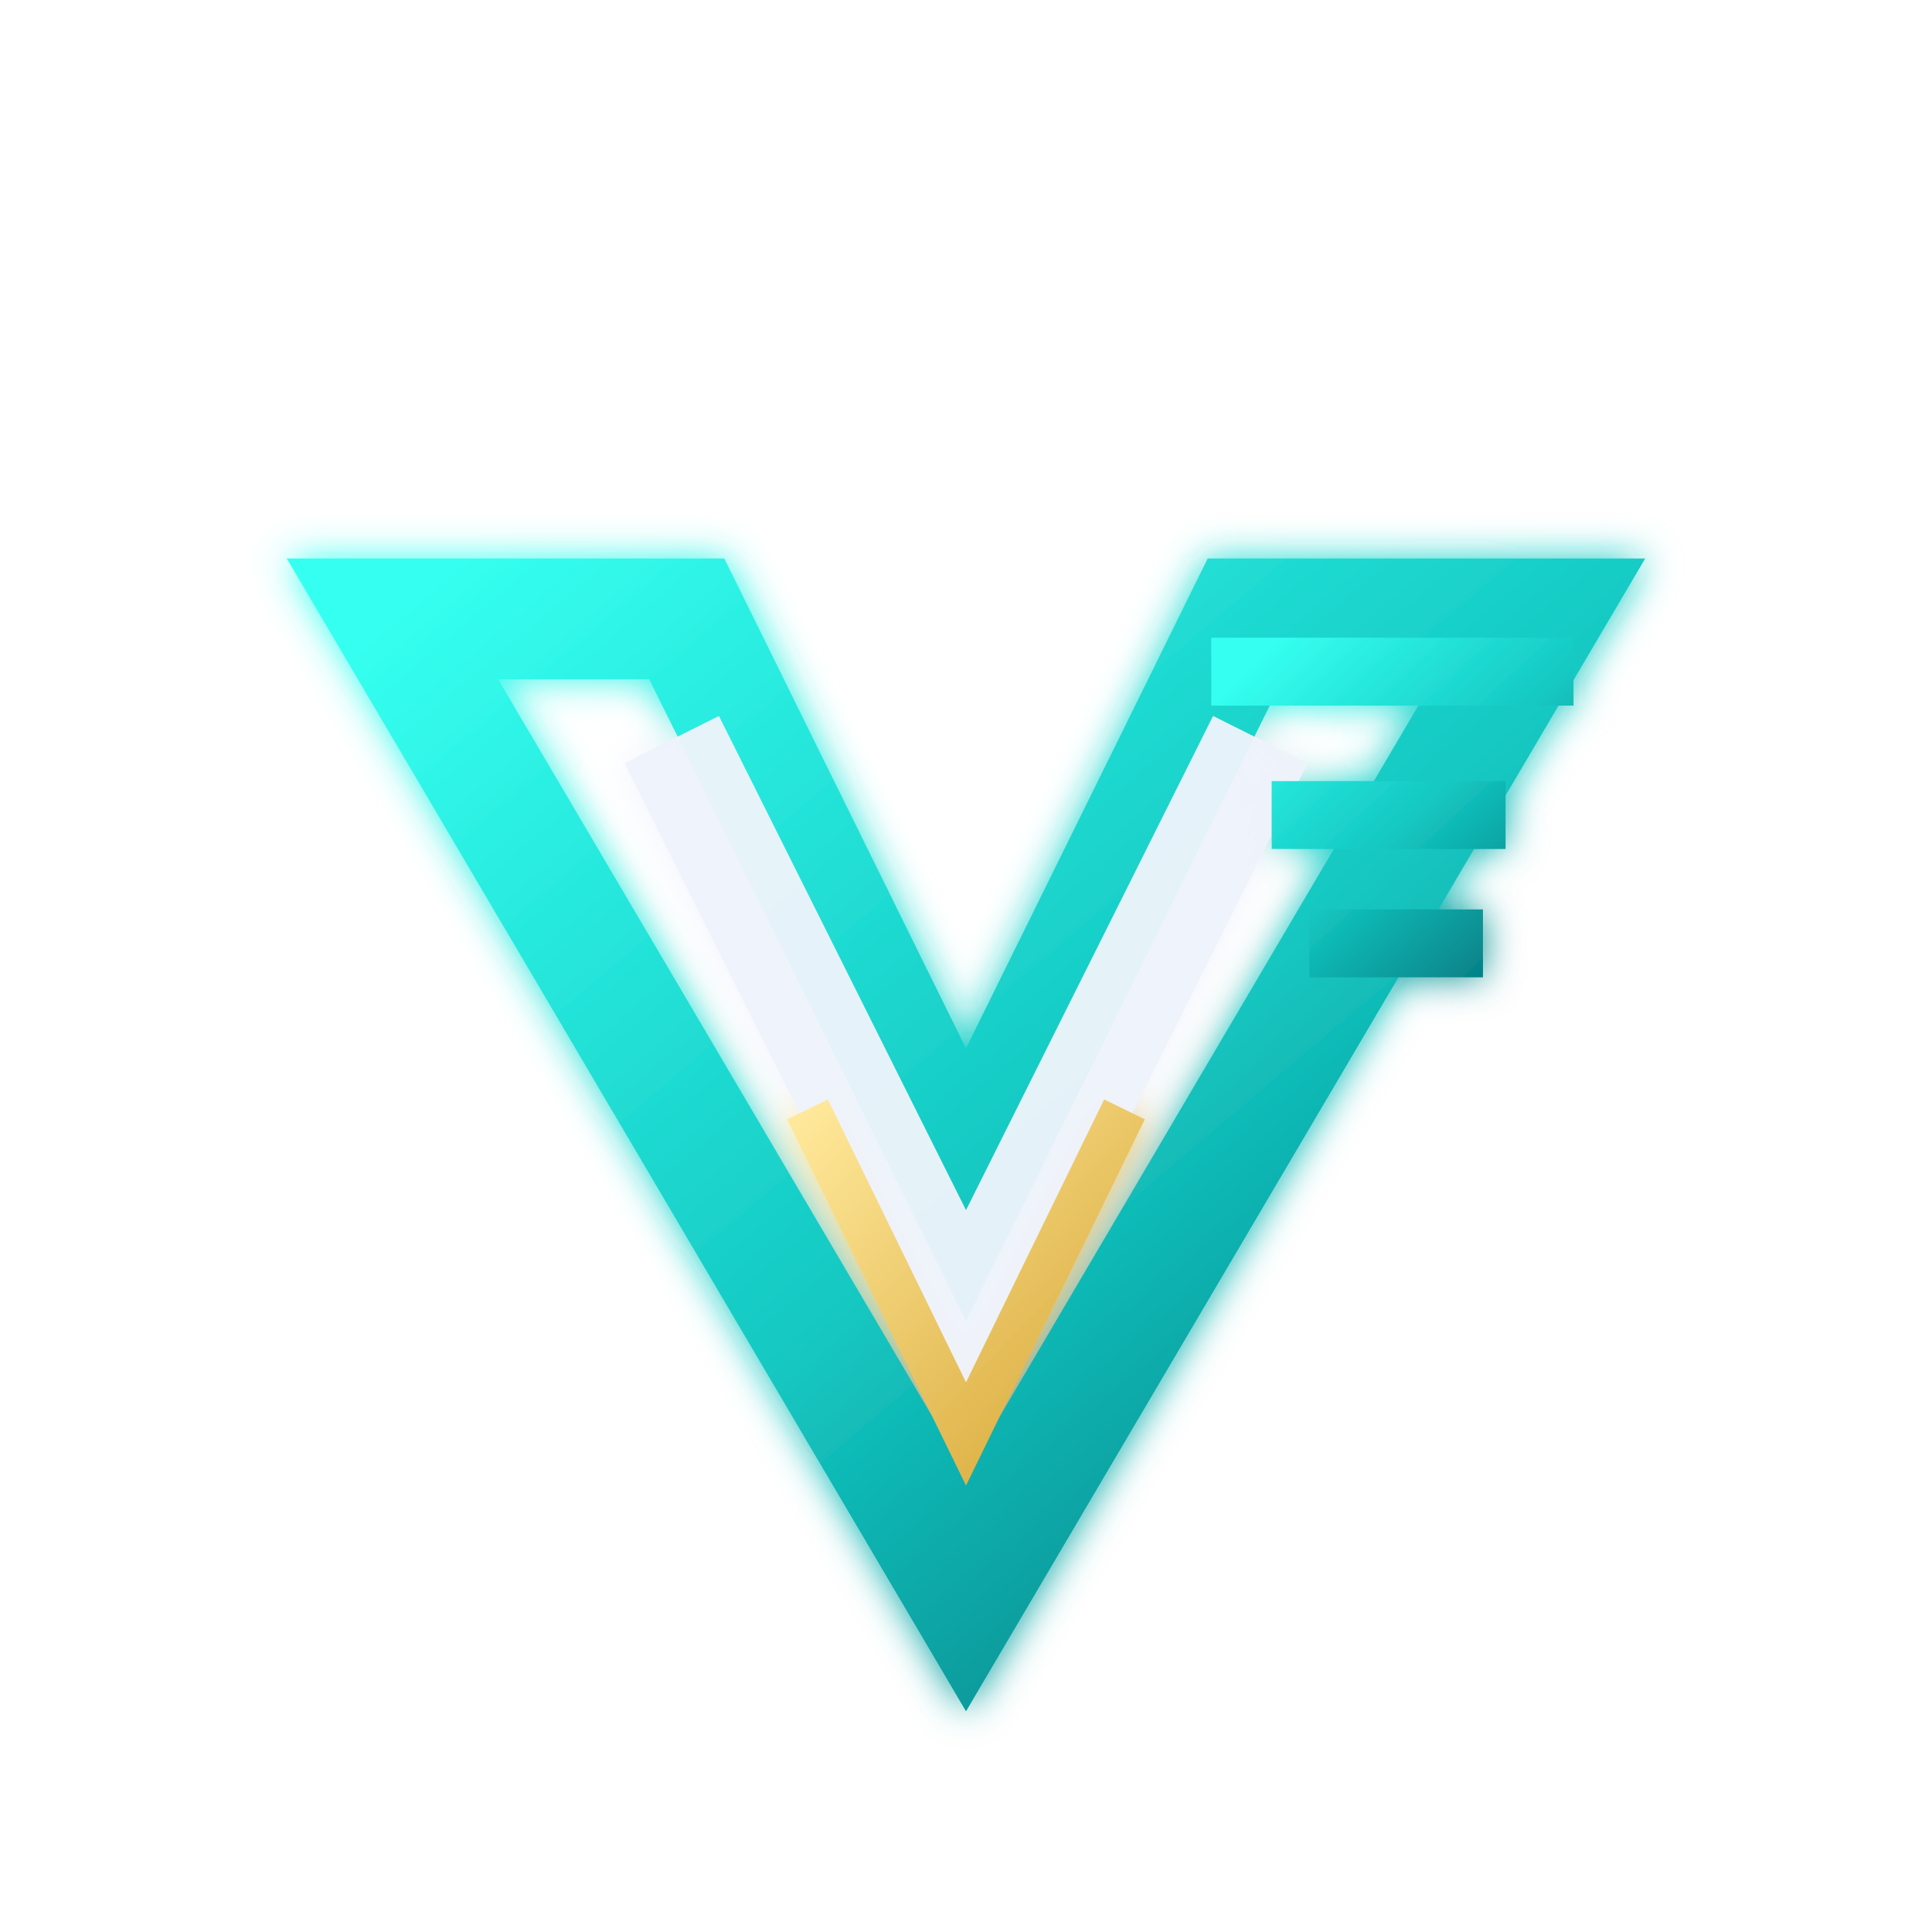
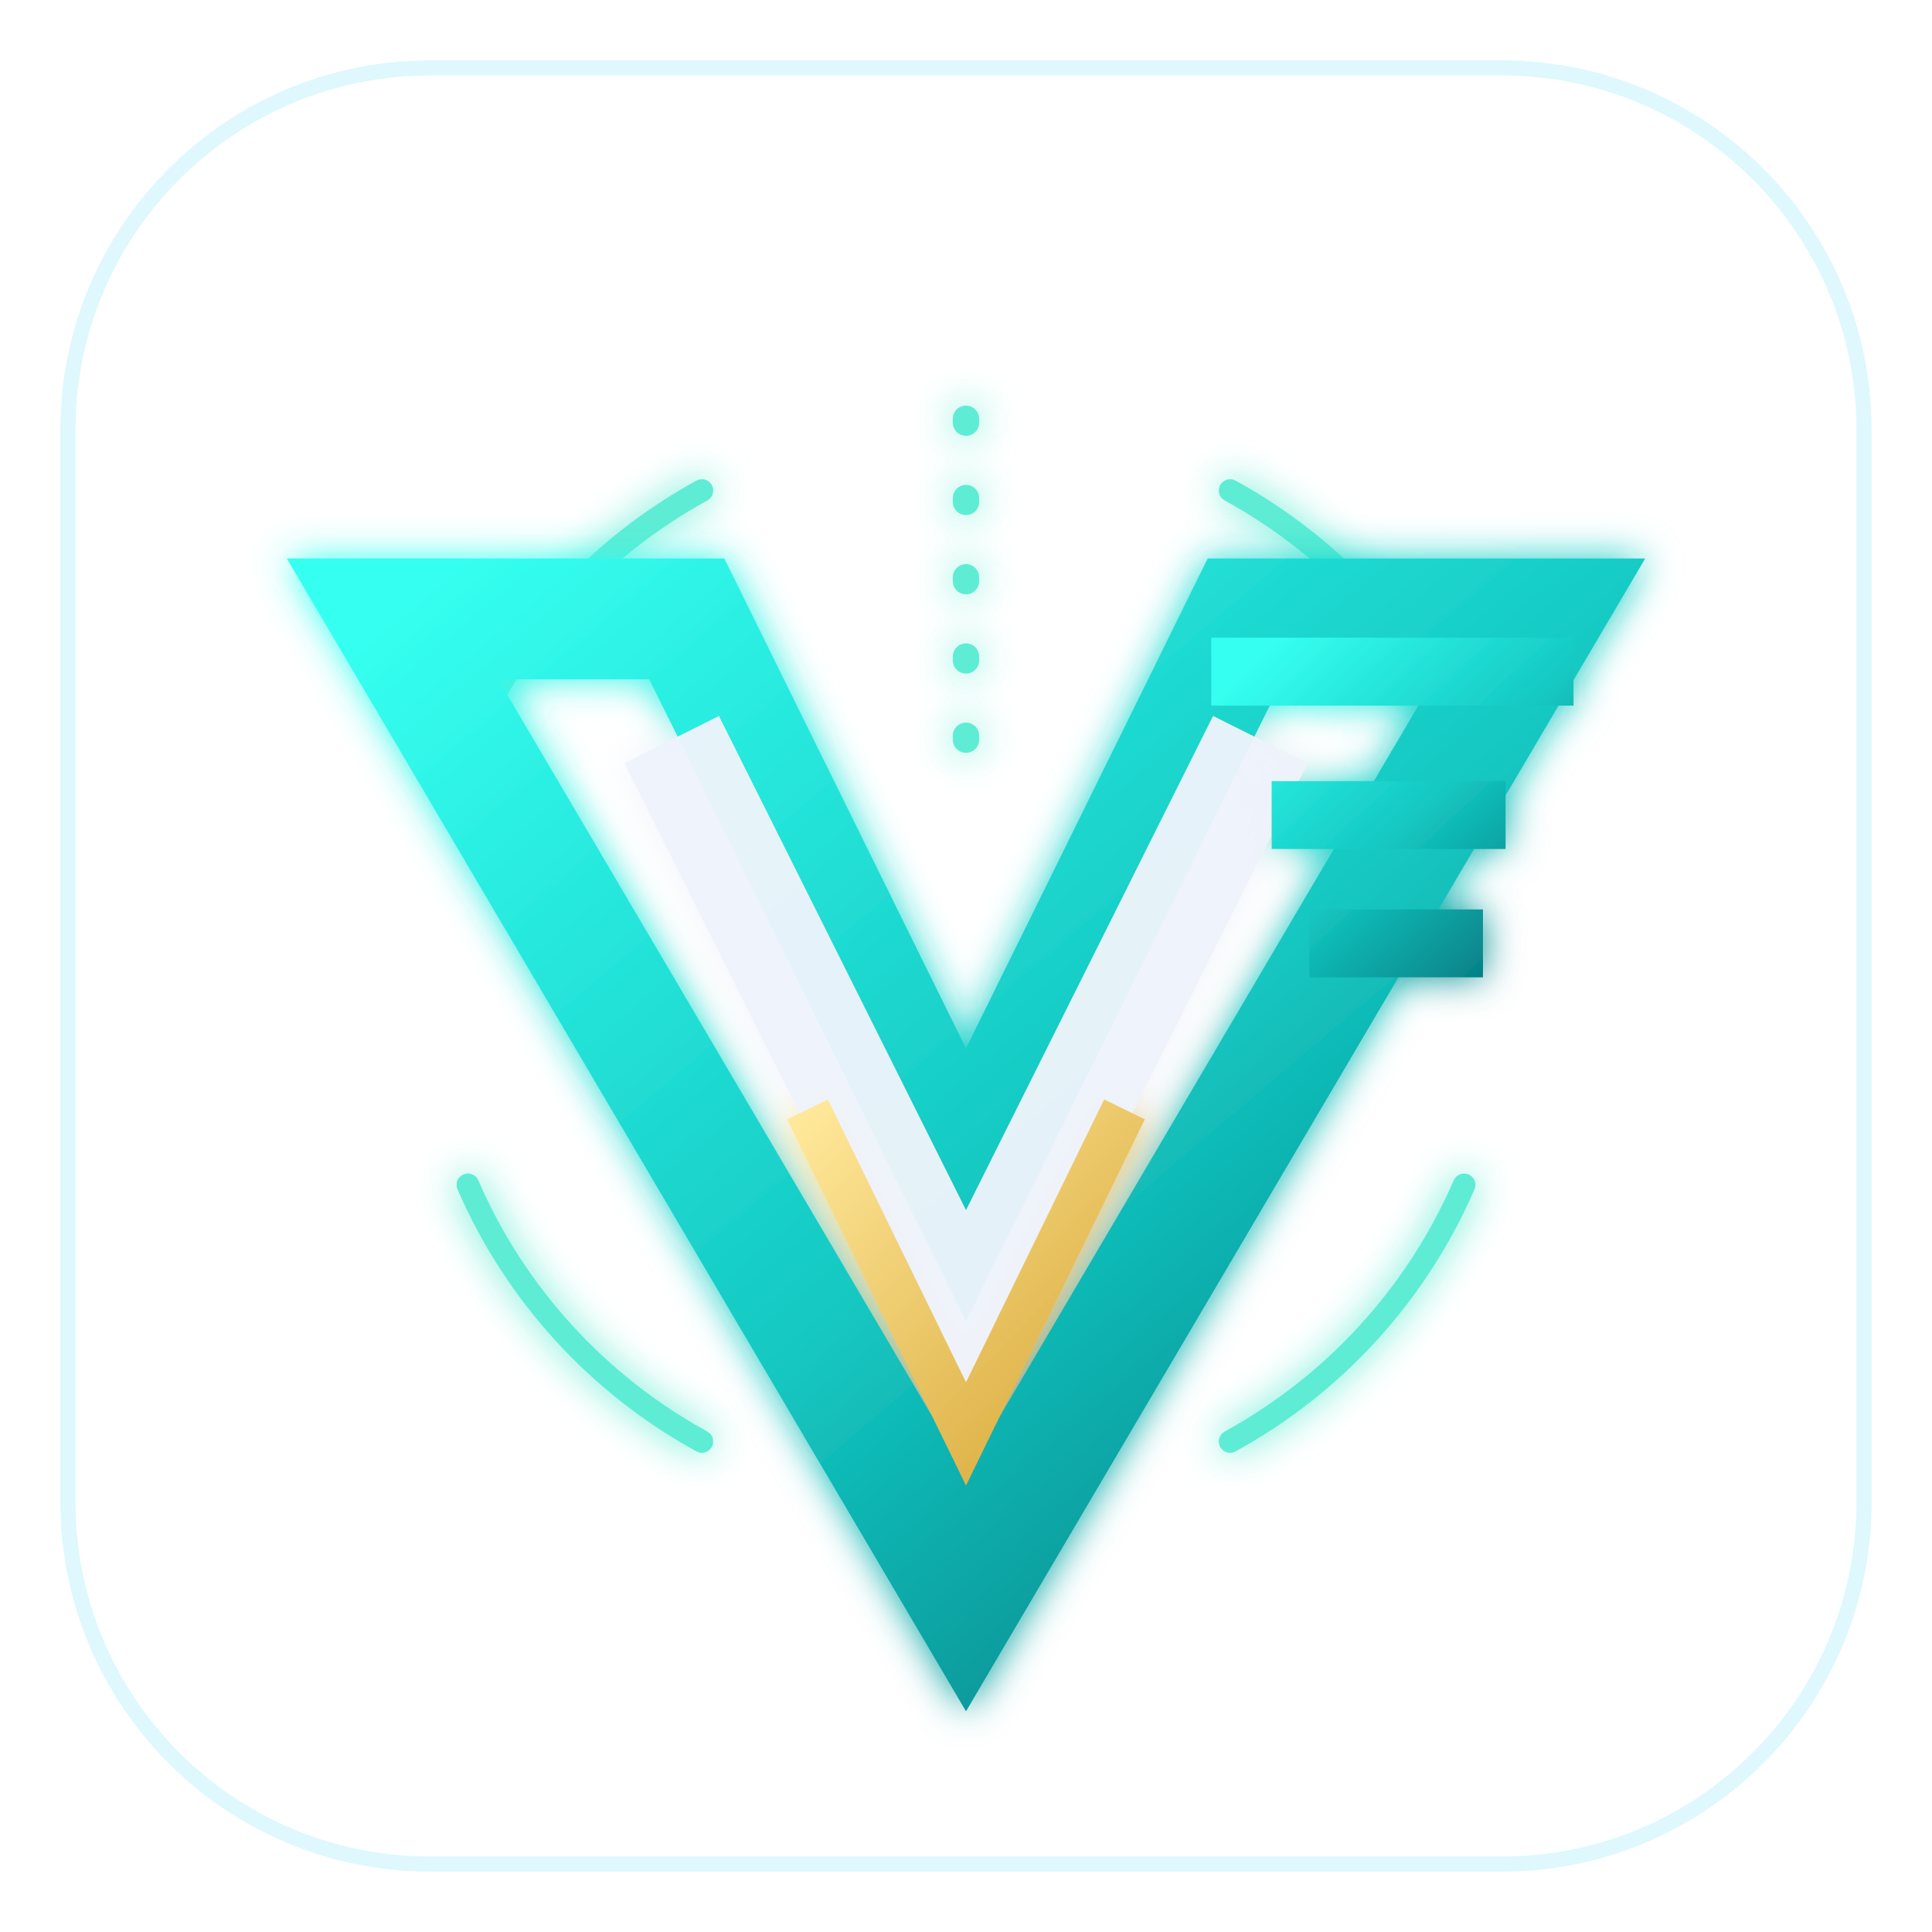
<svg xmlns="http://www.w3.org/2000/svg" viewBox="0 0 512 512">
  <defs>
    <linearGradient id="t" x1="0" y1="0" x2="1" y2="1">
      <stop offset="0" stop-color="#35fff0" />
      <stop offset=".55" stop-color="#14c8c2" />
      <stop offset="1" stop-color="#047b82" />
    </linearGradient>
    <linearGradient id="g" x1="0" y1="0" x2="1" y2="1">
      <stop offset="0" stop-color="#ffe89a" />
      <stop offset="1" stop-color="#d9a93a" />
    </linearGradient>
    <filter id="glow" x="-40%" y="-40%" width="180%" height="180%">
      <feGaussianBlur stdDeviation="5" result="x" />
      <feMerge>
        <feMergeNode in="x" />
        <feMergeNode in="SourceGraphic" />
      </feMerge>
    </filter>
  </defs>
  <rect width="512" height="512" rx="108" fill="none" />
+   <rect x="18" y="18" width="476" height="476" rx="96" fill="none" stroke="#69dff5" stroke-opacity=".22" stroke-width="4" />
+   <g opacity=".75" filter="url(#glow)">
+     <path d="M124 198a142 142 0 0 1 62-68M326 130a142 142 0 0 1 62 68M124 314a142 142 0 0 0 62 68M326 382a142 142 0 0 0 62-68" fill="none" stroke="#2be5c5" stroke-width="6" stroke-linecap="round" />
+     <path d="M256 111v88" stroke="#2be5c5" stroke-width="7" stroke-linecap="round" stroke-dasharray="1 20" />
+   </g>
  <g filter="url(#glow)">
    <path d="M104 164h78l74 150 74-150h78L256 422 104 164Z" fill="none" stroke="url(#t)" stroke-width="32" stroke-linejoin="miter" />
    <path d="M178 196l78 156 78-156" fill="none" stroke="rgba(240,244,251,.95)" stroke-width="28" stroke-linejoin="miter" />
    <path d="M214 294l42 86 42-86" fill="none" stroke="url(#g)" stroke-width="12" />
    <path d="M330 178h78M346 216h44M356 250h28" stroke="url(#t)" stroke-width="18" stroke-linecap="square" />
  </g>
</svg>
